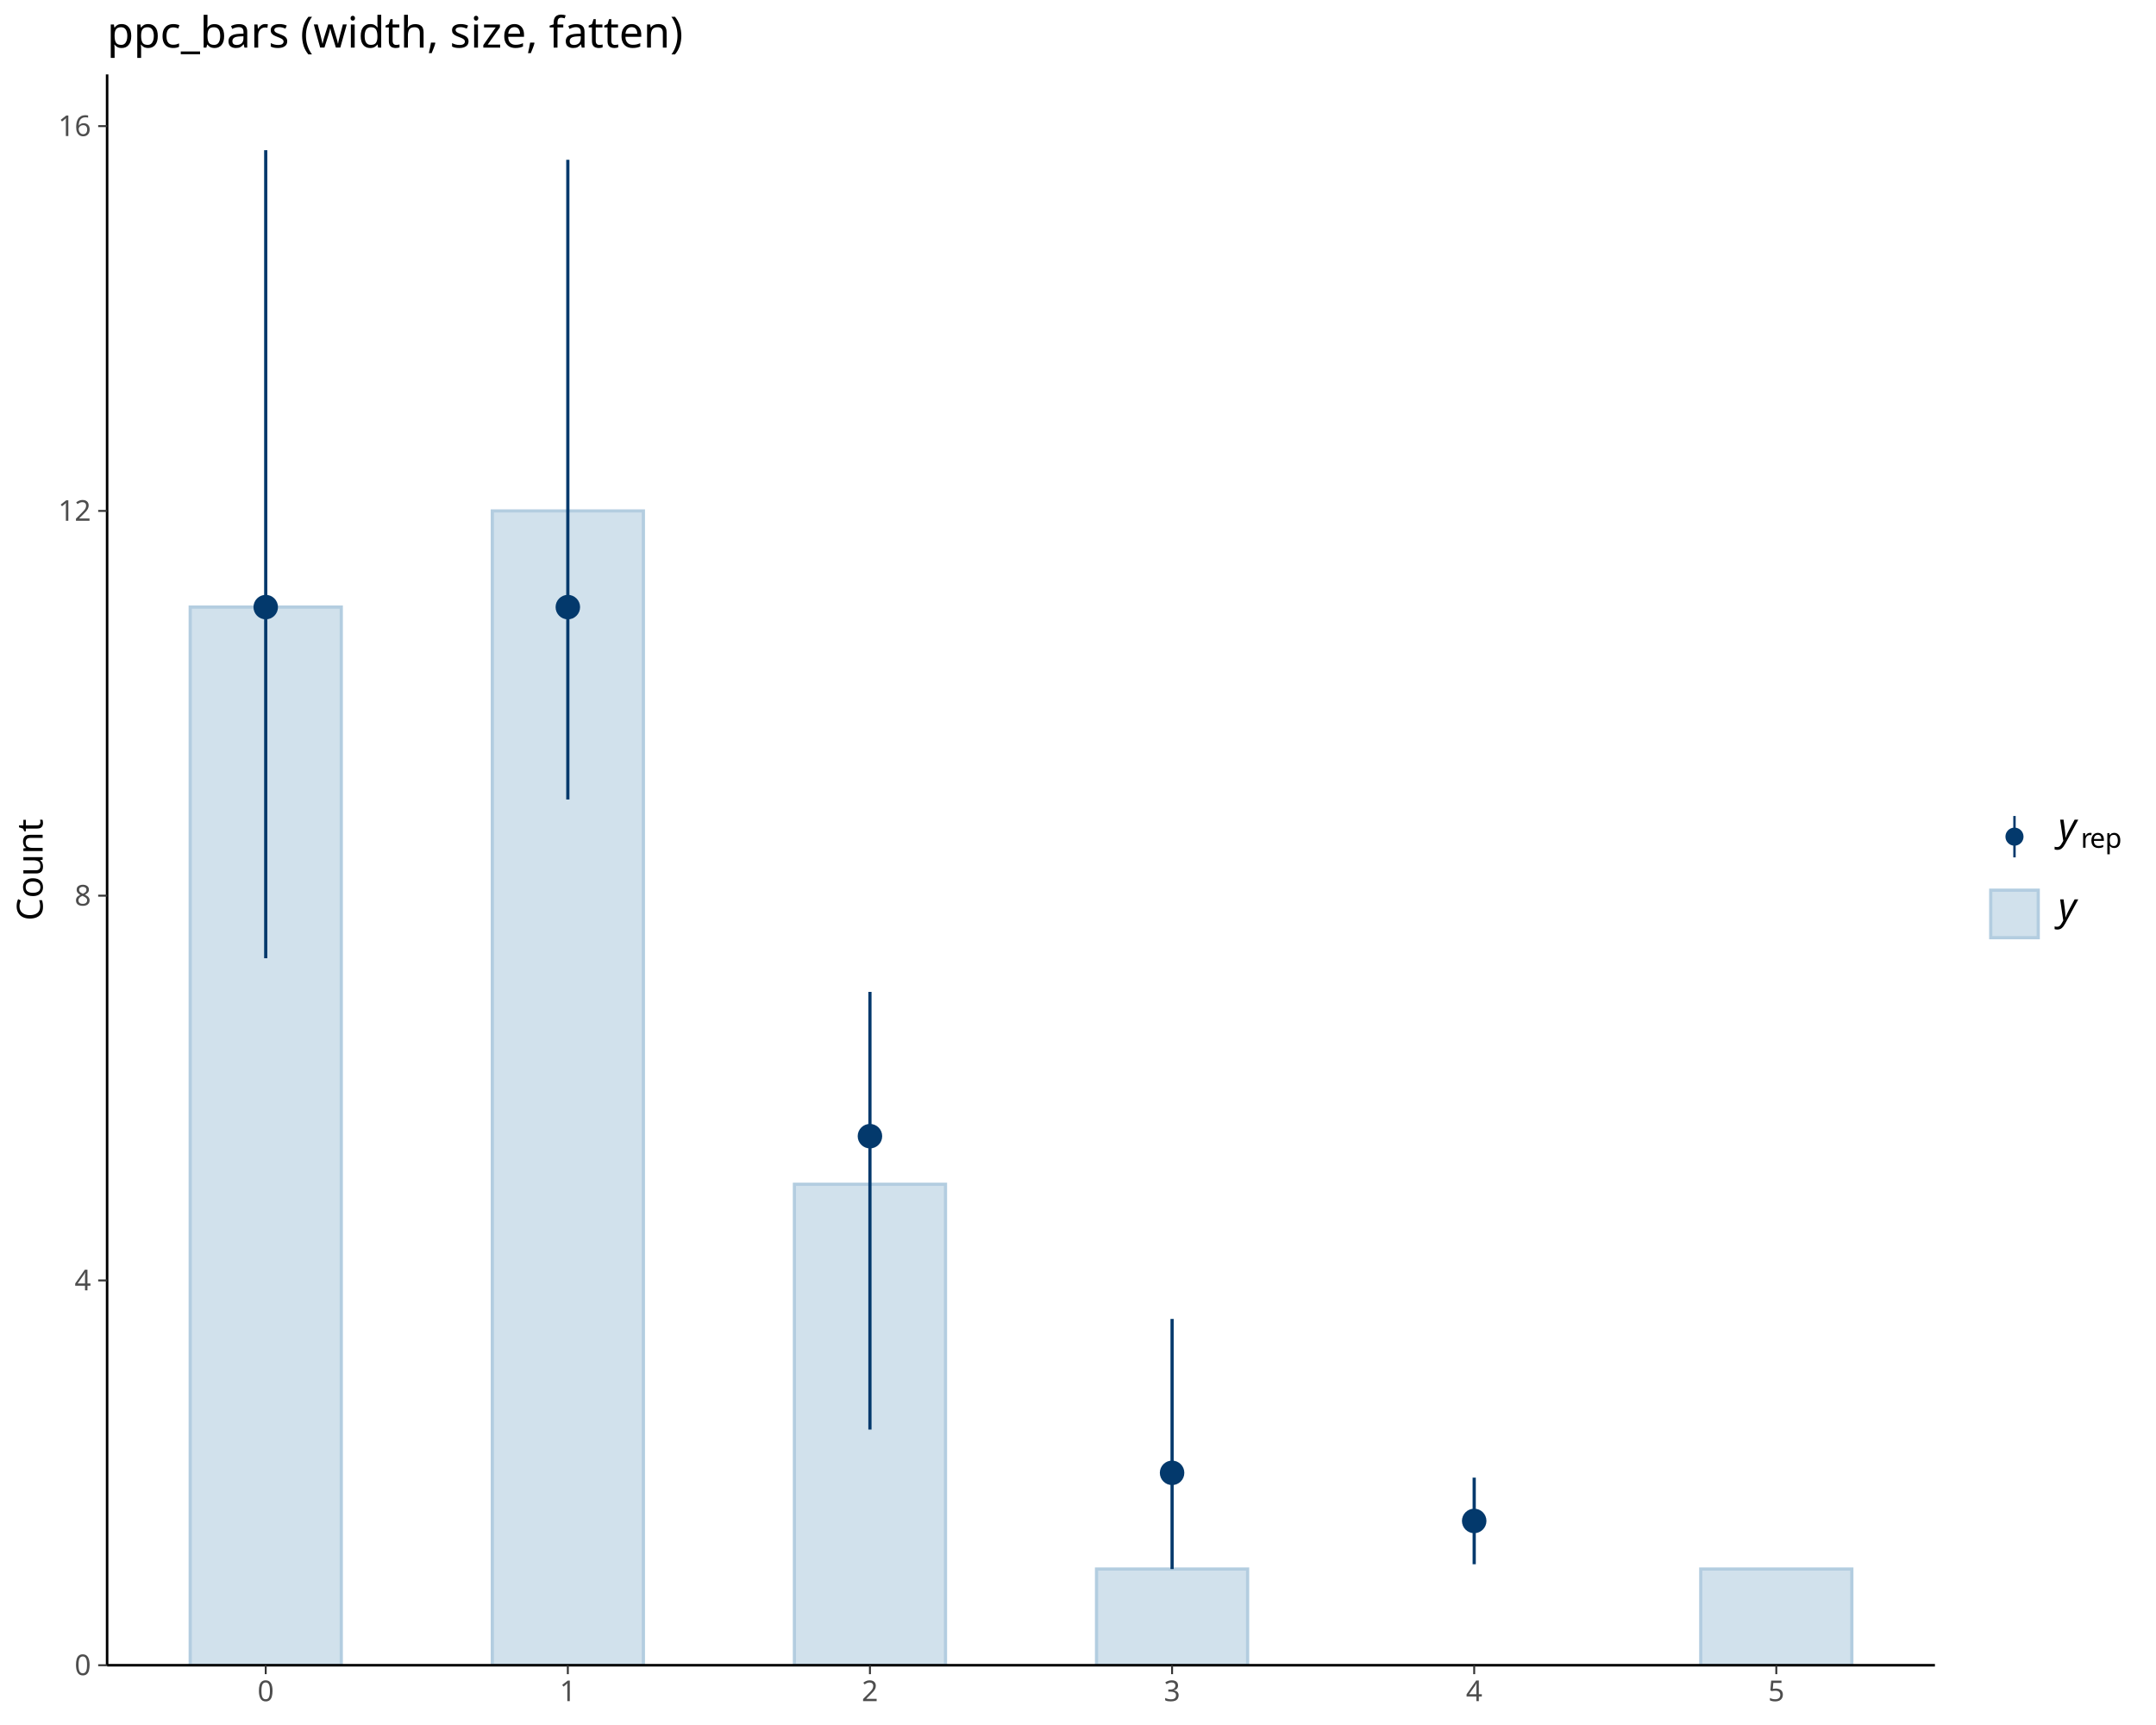
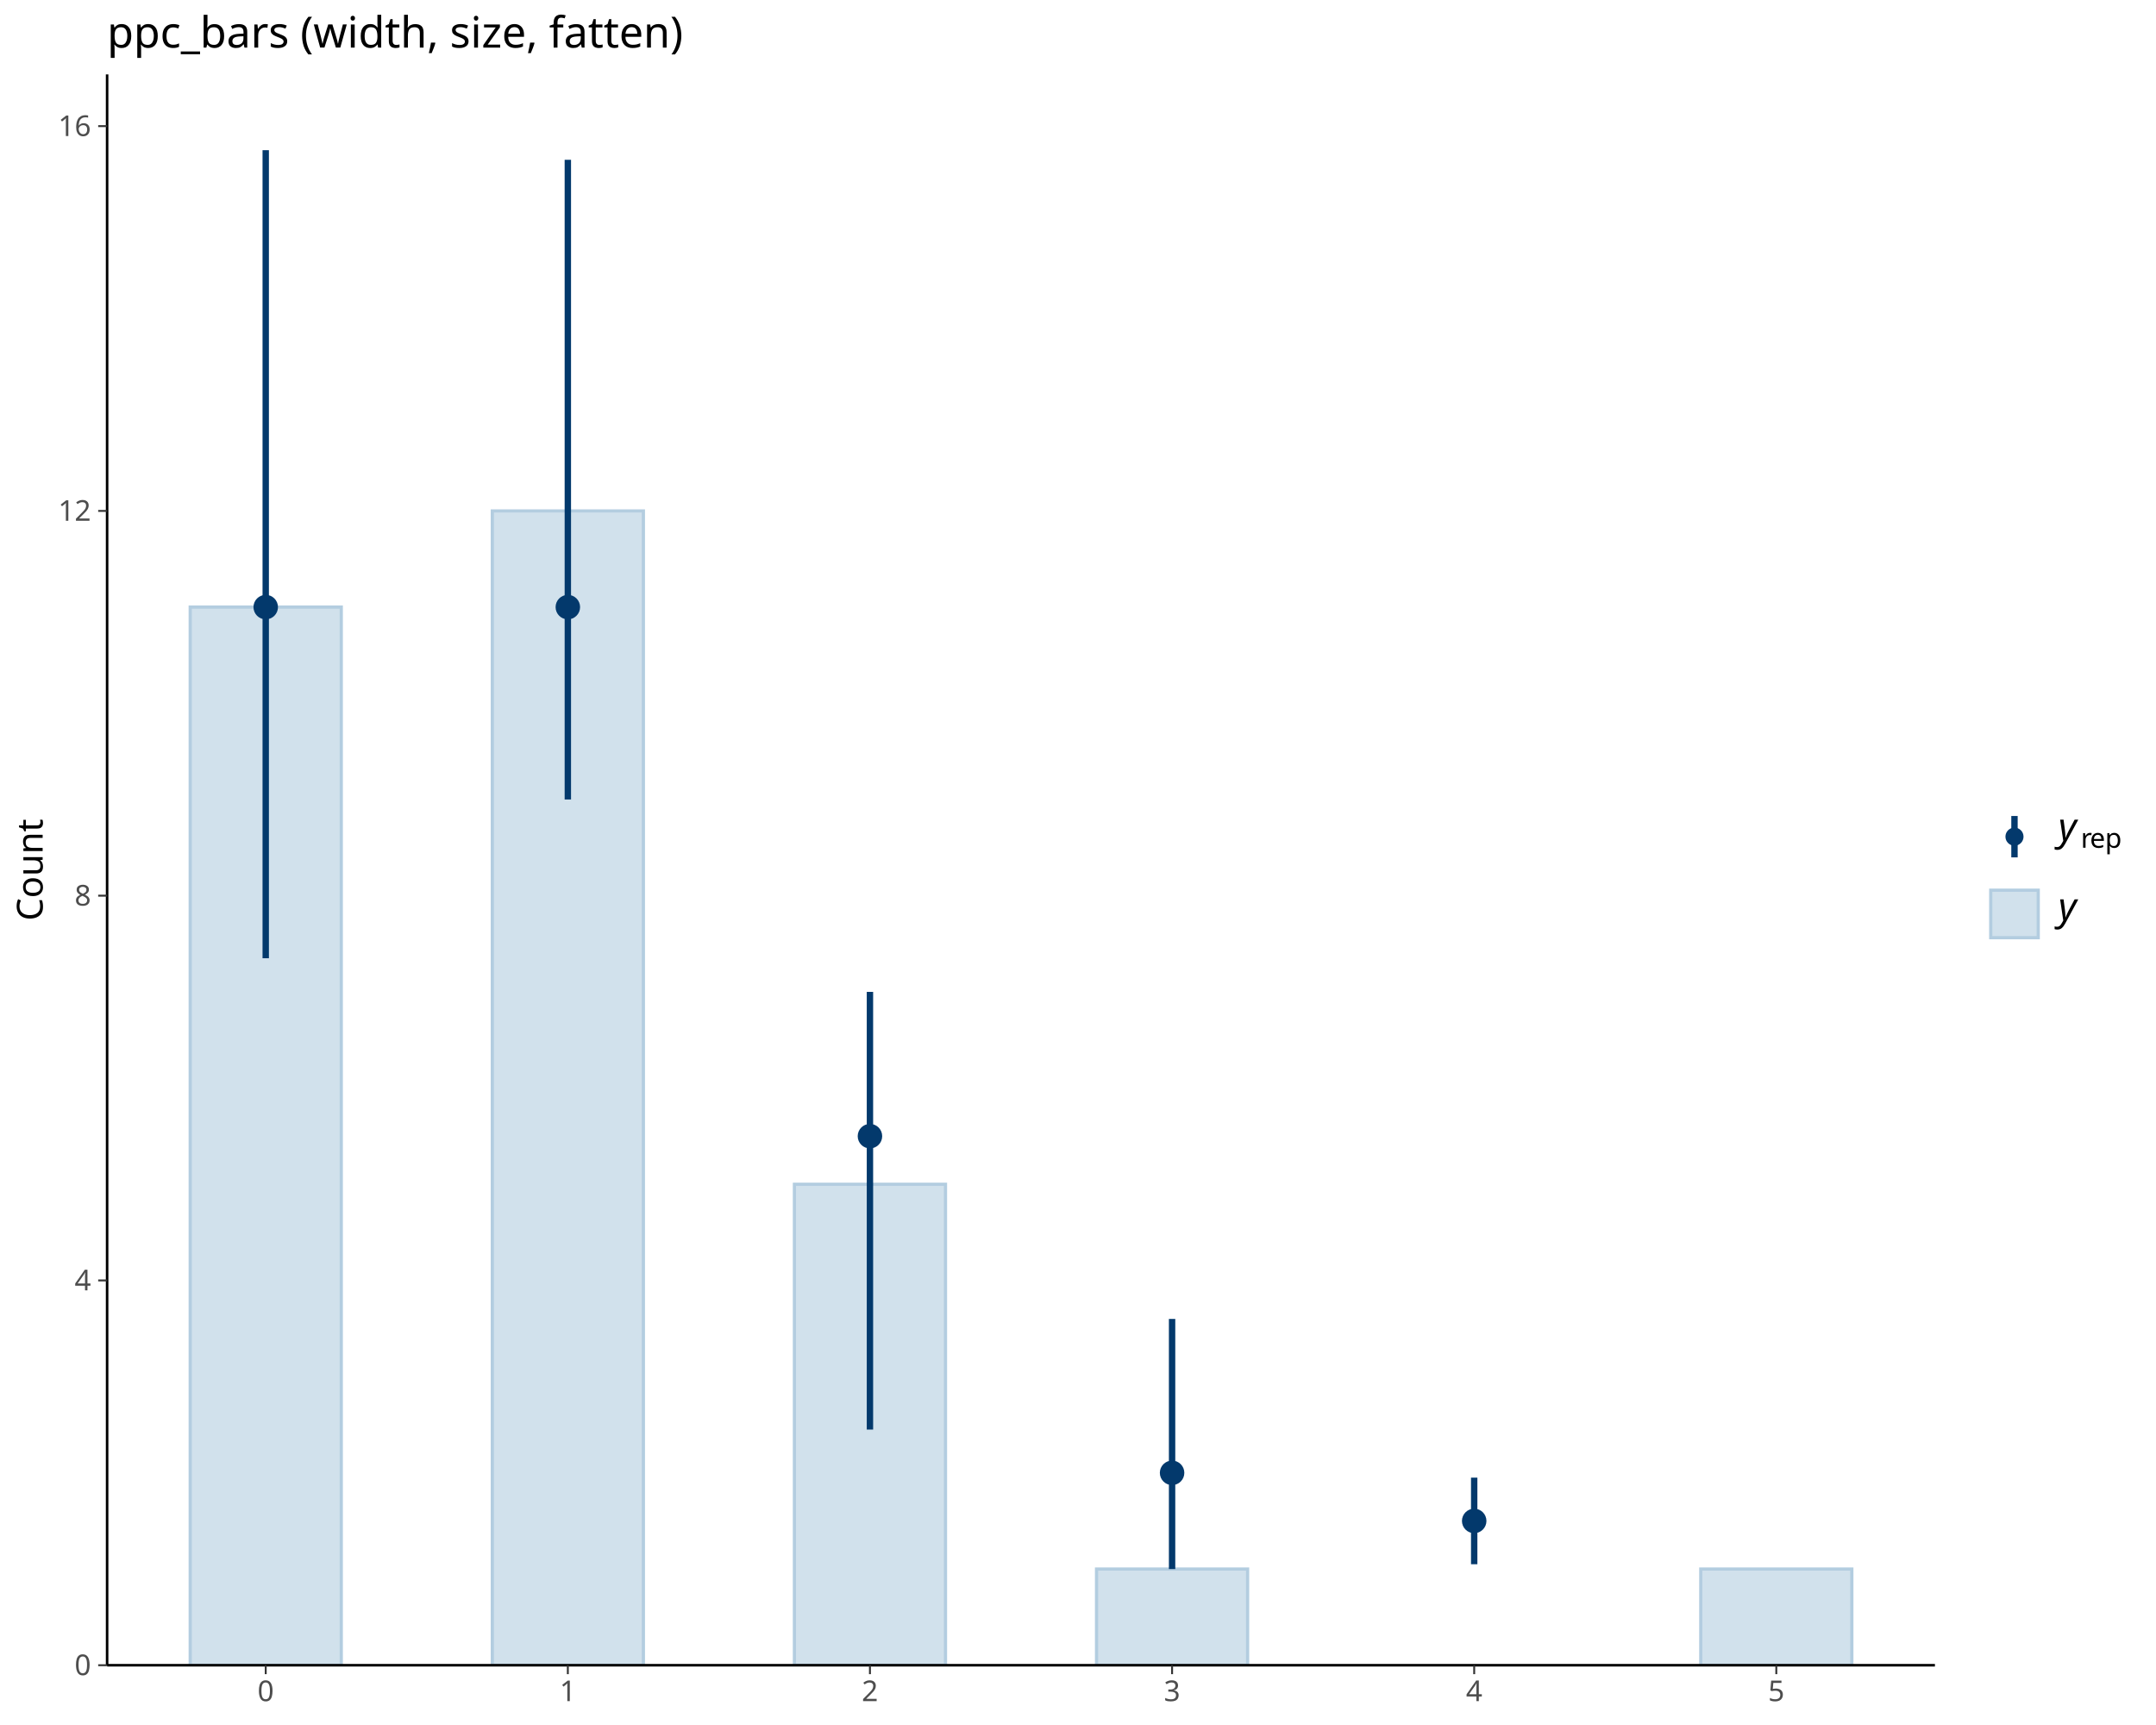
<svg xmlns="http://www.w3.org/2000/svg" class="svglite" data-engine-version="2.0" width="720.00pt" height="576.00pt" viewBox="0 0 720.00 576.00">
  <defs>
    <style type="text/css">
    .svglite line, .svglite polyline, .svglite polygon, .svglite path, .svglite rect, .svglite circle {
      fill: none;
      stroke: #000000;
      stroke-linecap: round;
      stroke-linejoin: round;
      stroke-miterlimit: 10.00;
    }
  </style>
  </defs>
  <rect width="100%" height="100%" style="stroke: none; fill: #FFFFFF;" />
  <defs>
    <clipPath id="cpMC4wMHw3MjAuMDB8MC4wMHw1NzYuMDA=">
      <rect x="0.00" y="0.00" width="720.00" height="576.00" />
    </clipPath>
  </defs>
  <g clip-path="url(#cpMC4wMHw3MjAuMDB8MC4wMHw1NzYuMDA=)">
</g>
  <defs>
    <clipPath id="cpMzUuNzd8NjQ2LjE3fDI0Ljg1fDU1Ni4wNA==">
      <rect x="35.77" y="24.85" width="610.39" height="531.19" />
    </clipPath>
  </defs>
  <g clip-path="url(#cpMzUuNzd8NjQ2LjE3fDI0Ljg1fDU1Ni4wNA==)">
-     <rect x="63.52" y="202.72" width="50.45" height="353.32" style="stroke-width: 1.07; stroke: #B3CDE0; stroke-linecap: square; stroke-linejoin: miter; fill: #D1E1EC;" />
-     <rect x="164.41" y="170.60" width="50.45" height="385.44" style="stroke-width: 1.07; stroke: #B3CDE0; stroke-linecap: square; stroke-linejoin: miter; fill: #D1E1EC;" />
-     <rect x="265.30" y="395.44" width="50.45" height="160.60" style="stroke-width: 1.07; stroke: #B3CDE0; stroke-linecap: square; stroke-linejoin: miter; fill: #D1E1EC;" />
-     <rect x="366.19" y="523.92" width="50.45" height="32.12" style="stroke-width: 1.07; stroke: #B3CDE0; stroke-linecap: square; stroke-linejoin: miter; fill: #D1E1EC;" />
-     <rect x="567.97" y="523.92" width="50.45" height="32.12" style="stroke-width: 1.07; stroke: #B3CDE0; stroke-linecap: square; stroke-linejoin: miter; fill: #D1E1EC;" />
-     <line x1="88.74" y1="319.96" x2="88.74" y2="50.15" style="stroke-width: 1.07; stroke: #03396C; stroke-linecap: butt;" />
-     <line x1="189.63" y1="266.96" x2="189.63" y2="53.36" style="stroke-width: 1.07; stroke: #03396C; stroke-linecap: butt;" />
-     <line x1="290.52" y1="477.35" x2="290.52" y2="331.20" style="stroke-width: 1.07; stroke: #03396C; stroke-linecap: butt;" />
-     <line x1="391.42" y1="523.92" x2="391.42" y2="440.41" style="stroke-width: 1.07; stroke: #03396C; stroke-linecap: butt;" />
-     <line x1="492.31" y1="522.32" x2="492.31" y2="493.41" style="stroke-width: 1.07; stroke: #03396C; stroke-linecap: butt;" />
+     <rect x="63.52" y="202.72" width="50.45" height="353.32" style="stroke-width: 1.07; stroke: #B3CDE0; stroke-linecap: butt; stroke-linejoin: miter; fill: #D1E1EC;" />
+     <rect x="164.41" y="170.60" width="50.45" height="385.44" style="stroke-width: 1.07; stroke: #B3CDE0; stroke-linecap: butt; stroke-linejoin: miter; fill: #D1E1EC;" />
+     <rect x="265.30" y="395.44" width="50.45" height="160.60" style="stroke-width: 1.07; stroke: #B3CDE0; stroke-linecap: butt; stroke-linejoin: miter; fill: #D1E1EC;" />
+     <rect x="366.19" y="523.92" width="50.45" height="32.12" style="stroke-width: 1.07; stroke: #B3CDE0; stroke-linecap: butt; stroke-linejoin: miter; fill: #D1E1EC;" />
+     <rect x="567.97" y="523.92" width="50.45" height="32.12" style="stroke-width: 1.07; stroke: #B3CDE0; stroke-linecap: butt; stroke-linejoin: miter; fill: #D1E1EC;" />
+     <line x1="88.74" y1="319.96" x2="88.74" y2="50.15" style="stroke-width: 2.13; stroke: #03396C; stroke-linecap: butt;" />
+     <line x1="189.63" y1="266.96" x2="189.63" y2="53.36" style="stroke-width: 2.13; stroke: #03396C; stroke-linecap: butt;" />
+     <line x1="290.52" y1="477.35" x2="290.52" y2="331.20" style="stroke-width: 2.13; stroke: #03396C; stroke-linecap: butt;" />
+     <line x1="391.42" y1="523.92" x2="391.42" y2="440.41" style="stroke-width: 2.13; stroke: #03396C; stroke-linecap: butt;" />
+     <line x1="492.31" y1="522.32" x2="492.31" y2="493.41" style="stroke-width: 2.13; stroke: #03396C; stroke-linecap: butt;" />
    <circle cx="88.74" cy="202.72" r="3.38" style="stroke-width: 1.42; stroke: #03396C; fill: #03396C;" />
    <circle cx="189.63" cy="202.72" r="3.38" style="stroke-width: 1.42; stroke: #03396C; fill: #03396C;" />
    <circle cx="290.52" cy="379.38" r="3.38" style="stroke-width: 1.42; stroke: #03396C; fill: #03396C;" />
    <circle cx="391.42" cy="491.80" r="3.38" style="stroke-width: 1.42; stroke: #03396C; fill: #03396C;" />
    <circle cx="492.31" cy="507.86" r="3.38" style="stroke-width: 1.42; stroke: #03396C; fill: #03396C;" />
  </g>
  <g clip-path="url(#cpMC4wMHw3MjAuMDB8MC4wMHw1NzYuMDA=)">
    <polyline points="35.77,556.04 35.77,24.85 " style="stroke-width: 0.85; stroke-linecap: butt;" />
    <text x="30.40" y="559.35" text-anchor="end" style="font-size: 9.60px; fill: #4D4D4D; font-family: sans;" textLength="5.34px" lengthAdjust="spacingAndGlyphs">0</text>
    <text x="30.40" y="430.87" text-anchor="end" style="font-size: 9.60px; fill: #4D4D4D; font-family: sans;" textLength="5.34px" lengthAdjust="spacingAndGlyphs">4</text>
    <text x="30.40" y="302.38" text-anchor="end" style="font-size: 9.60px; fill: #4D4D4D; font-family: sans;" textLength="5.34px" lengthAdjust="spacingAndGlyphs">8</text>
    <text x="30.40" y="173.90" text-anchor="end" style="font-size: 9.60px; fill: #4D4D4D; font-family: sans;" textLength="10.68px" lengthAdjust="spacingAndGlyphs">12</text>
    <text x="30.40" y="45.42" text-anchor="end" style="font-size: 9.60px; fill: #4D4D4D; font-family: sans;" textLength="10.68px" lengthAdjust="spacingAndGlyphs">16</text>
    <polyline points="32.79,556.04 35.77,556.04 " style="stroke-width: 0.64; stroke: #333333; stroke-linecap: butt;" />
    <polyline points="32.79,427.56 35.77,427.56 " style="stroke-width: 0.64; stroke: #333333; stroke-linecap: butt;" />
    <polyline points="32.79,299.08 35.77,299.08 " style="stroke-width: 0.64; stroke: #333333; stroke-linecap: butt;" />
    <polyline points="32.79,170.60 35.77,170.60 " style="stroke-width: 0.64; stroke: #333333; stroke-linecap: butt;" />
    <polyline points="32.79,42.12 35.77,42.12 " style="stroke-width: 0.64; stroke: #333333; stroke-linecap: butt;" />
    <polyline points="35.77,556.04 646.17,556.04 " style="stroke-width: 0.85; stroke-linecap: butt;" />
    <polyline points="88.74,559.03 88.74,556.04 " style="stroke-width: 0.64; stroke: #333333; stroke-linecap: butt;" />
    <polyline points="189.63,559.03 189.63,556.04 " style="stroke-width: 0.64; stroke: #333333; stroke-linecap: butt;" />
    <polyline points="290.52,559.03 290.52,556.04 " style="stroke-width: 0.64; stroke: #333333; stroke-linecap: butt;" />
    <polyline points="391.42,559.03 391.42,556.04 " style="stroke-width: 0.64; stroke: #333333; stroke-linecap: butt;" />
    <polyline points="492.31,559.03 492.31,556.04 " style="stroke-width: 0.64; stroke: #333333; stroke-linecap: butt;" />
    <polyline points="593.20,559.03 593.20,556.04 " style="stroke-width: 0.64; stroke: #333333; stroke-linecap: butt;" />
    <text x="88.74" y="568.03" text-anchor="middle" style="font-size: 9.60px; fill: #4D4D4D; font-family: sans;" textLength="5.34px" lengthAdjust="spacingAndGlyphs">0</text>
    <text x="189.63" y="568.03" text-anchor="middle" style="font-size: 9.60px; fill: #4D4D4D; font-family: sans;" textLength="5.34px" lengthAdjust="spacingAndGlyphs">1</text>
    <text x="290.52" y="568.03" text-anchor="middle" style="font-size: 9.60px; fill: #4D4D4D; font-family: sans;" textLength="5.34px" lengthAdjust="spacingAndGlyphs">2</text>
    <text x="391.42" y="568.03" text-anchor="middle" style="font-size: 9.60px; fill: #4D4D4D; font-family: sans;" textLength="5.34px" lengthAdjust="spacingAndGlyphs">3</text>
    <text x="492.31" y="568.03" text-anchor="middle" style="font-size: 9.60px; fill: #4D4D4D; font-family: sans;" textLength="5.34px" lengthAdjust="spacingAndGlyphs">4</text>
    <text x="593.20" y="568.03" text-anchor="middle" style="font-size: 9.60px; fill: #4D4D4D; font-family: sans;" textLength="5.34px" lengthAdjust="spacingAndGlyphs">5</text>
    <text transform="translate(14.24,290.45) rotate(-90)" text-anchor="middle" style="font-size: 12.00px; font-family: sans;" textLength="32.03px" lengthAdjust="spacingAndGlyphs">Count</text>
-     <line x1="672.74" y1="286.29" x2="672.74" y2="272.46" style="stroke-width: 0.80; stroke: #03396C; stroke-linecap: butt;" />
+     <line x1="672.74" y1="286.29" x2="672.74" y2="272.46" style="stroke-width: 2.13; stroke: #03396C; stroke-linecap: butt;" />
    <circle cx="672.74" cy="279.37" r="2.31" style="stroke-width: 1.42; stroke: #03396C; fill: #03396C;" />
    <text x="687.36" y="280.66" style="font-size: 13.00px; font-style: italic; font-family: sans;" textLength="6.51px" lengthAdjust="spacingAndGlyphs">y</text>
    <text x="694.89" y="283.07" style="font-size: 9.10px; font-family: sans;" textLength="3.03px" lengthAdjust="spacingAndGlyphs">r</text>
    <text x="697.92" y="283.07" style="font-size: 9.10px; font-family: sans;" textLength="5.06px" lengthAdjust="spacingAndGlyphs">e</text>
    <text x="702.98" y="283.07" style="font-size: 9.10px; font-family: sans;" textLength="5.06px" lengthAdjust="spacingAndGlyphs">p</text>
-     <rect x="664.81" y="297.25" width="15.86" height="15.86" style="stroke-width: 1.07; stroke: #B3CDE0; stroke-linecap: square; stroke-linejoin: miter; fill: #D1E1EC;" />
+     <rect x="664.81" y="297.25" width="15.86" height="15.86" style="stroke-width: 1.07; stroke: #B3CDE0; stroke-linecap: butt; stroke-linejoin: miter; fill: #D1E1EC;" />
    <text x="687.36" y="307.27" style="font-size: 13.00px; font-style: italic; font-family: sans;" textLength="6.51px" lengthAdjust="spacingAndGlyphs">y</text>
    <text x="35.77" y="15.89" style="font-size: 14.40px; font-family: sans;" textLength="184.11px" lengthAdjust="spacingAndGlyphs">ppc_bars (width, size, fatten)</text>
  </g>
</svg>
